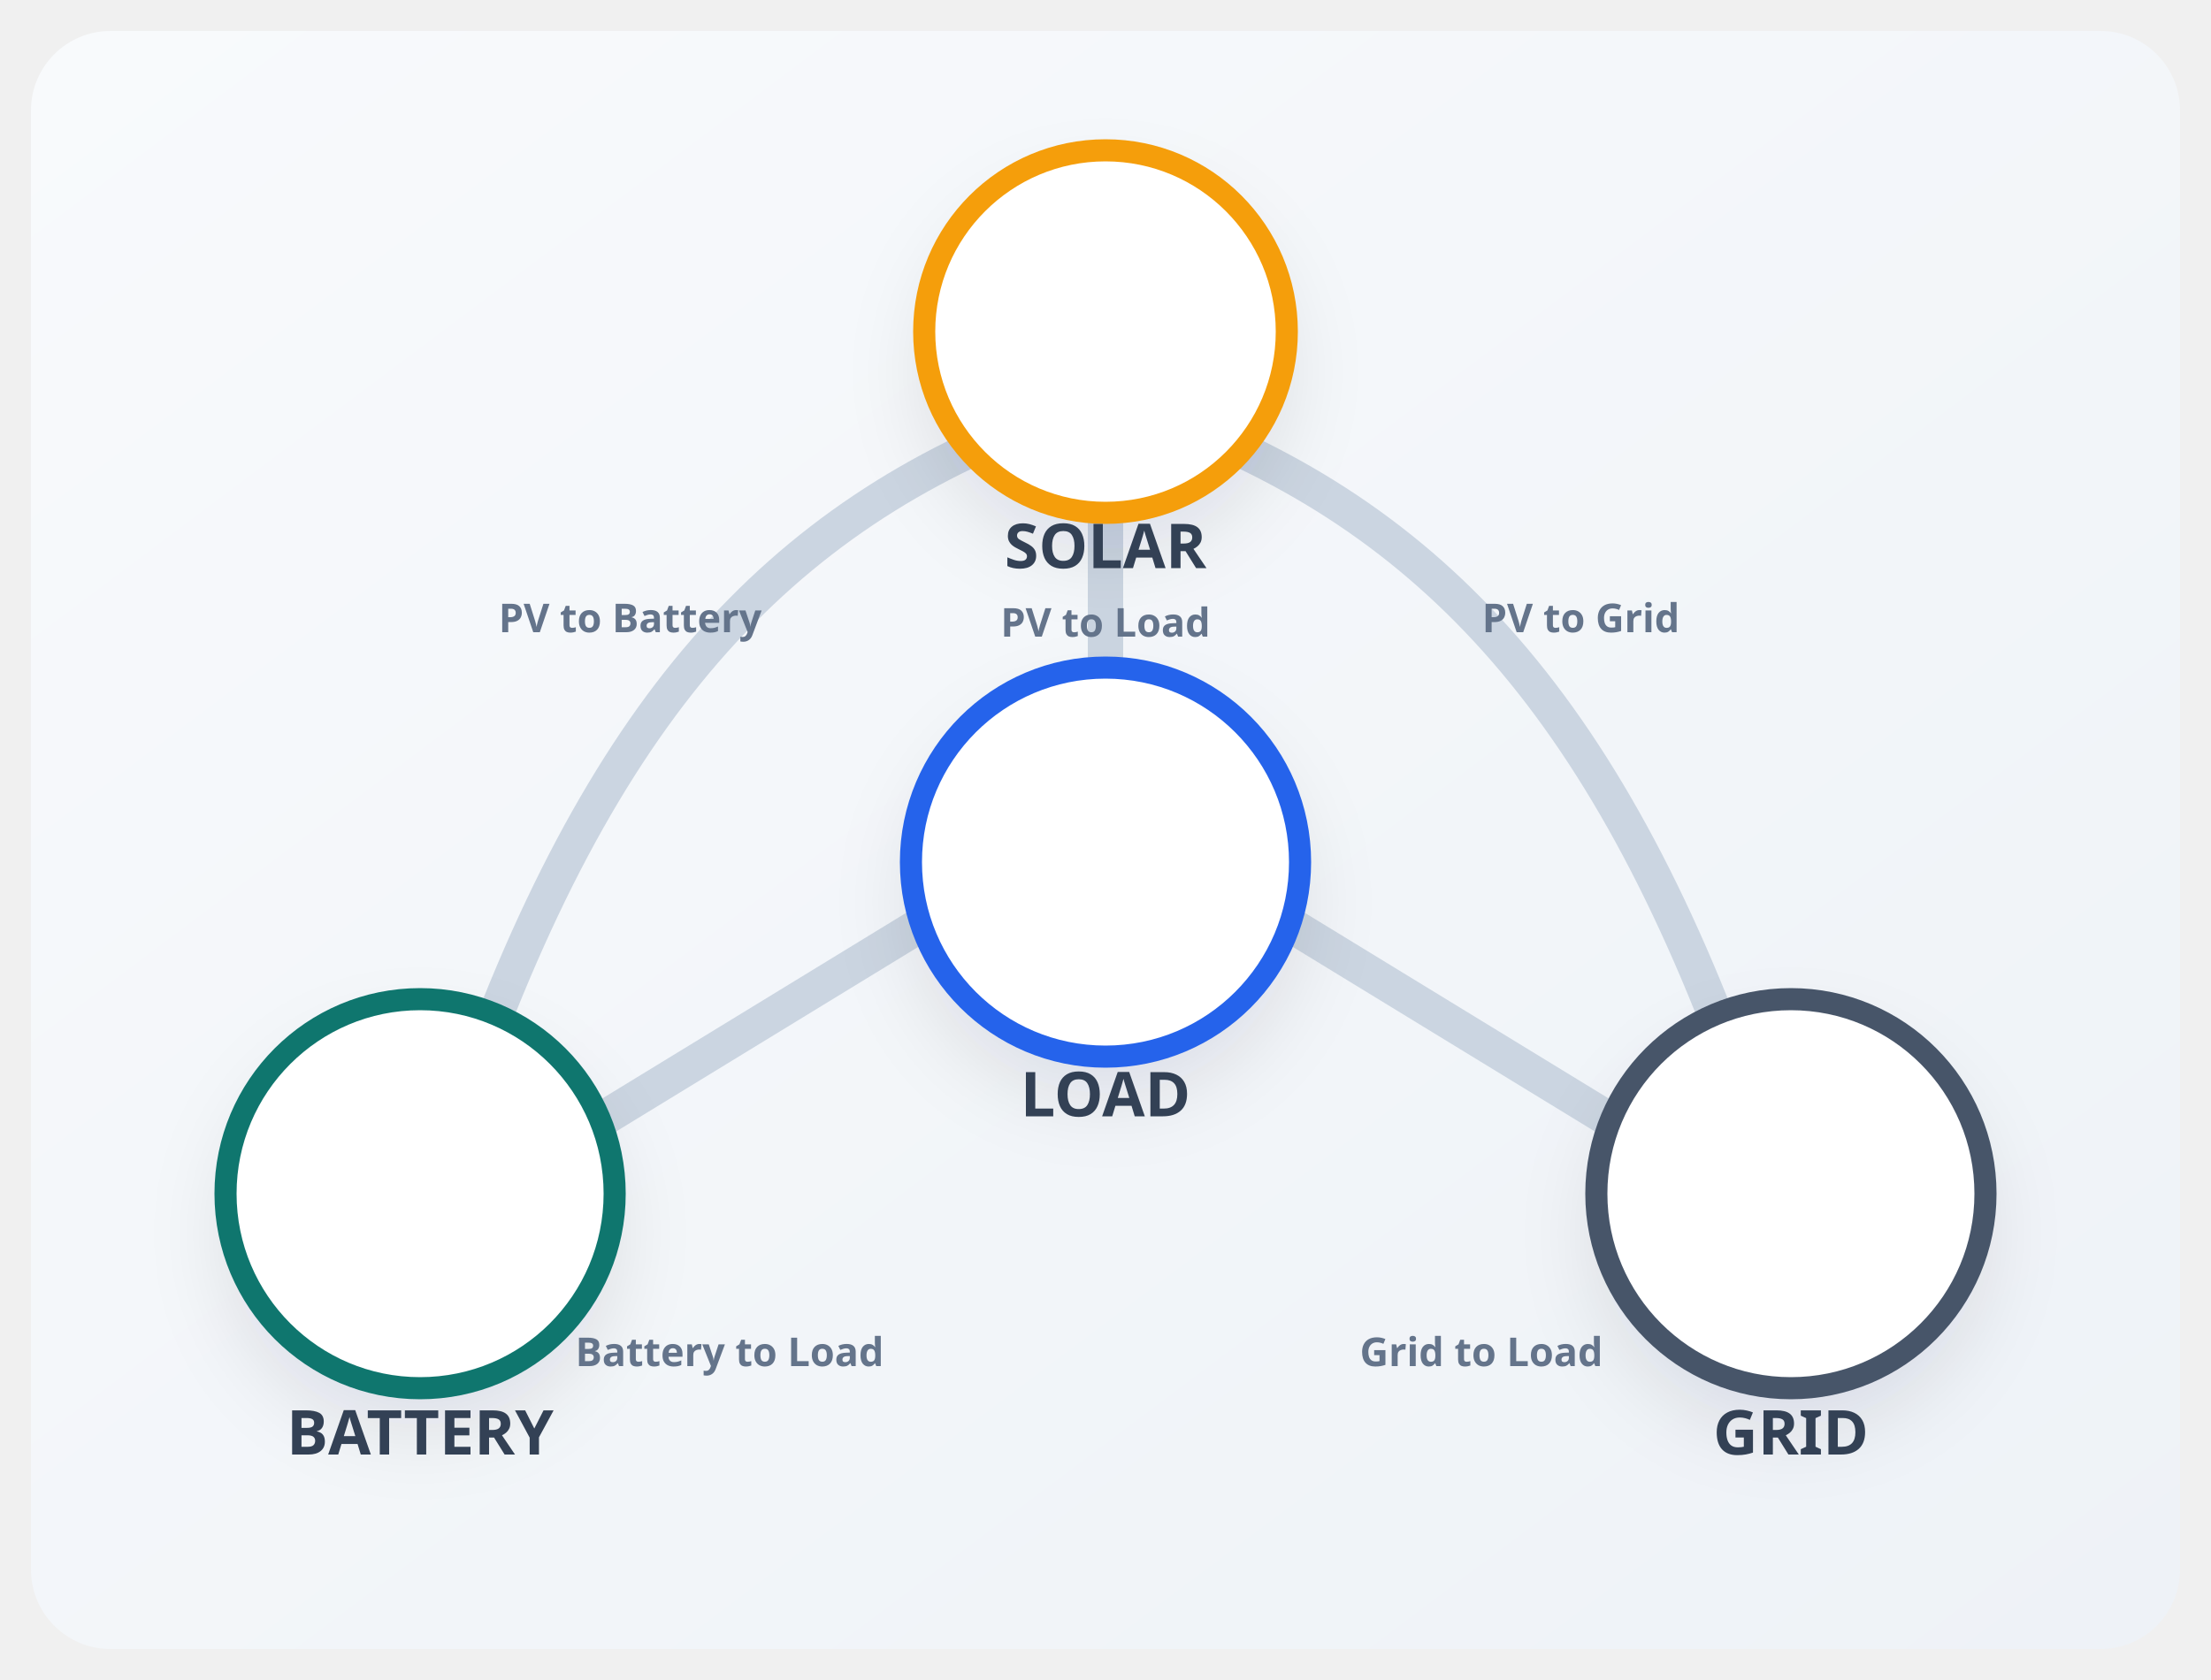
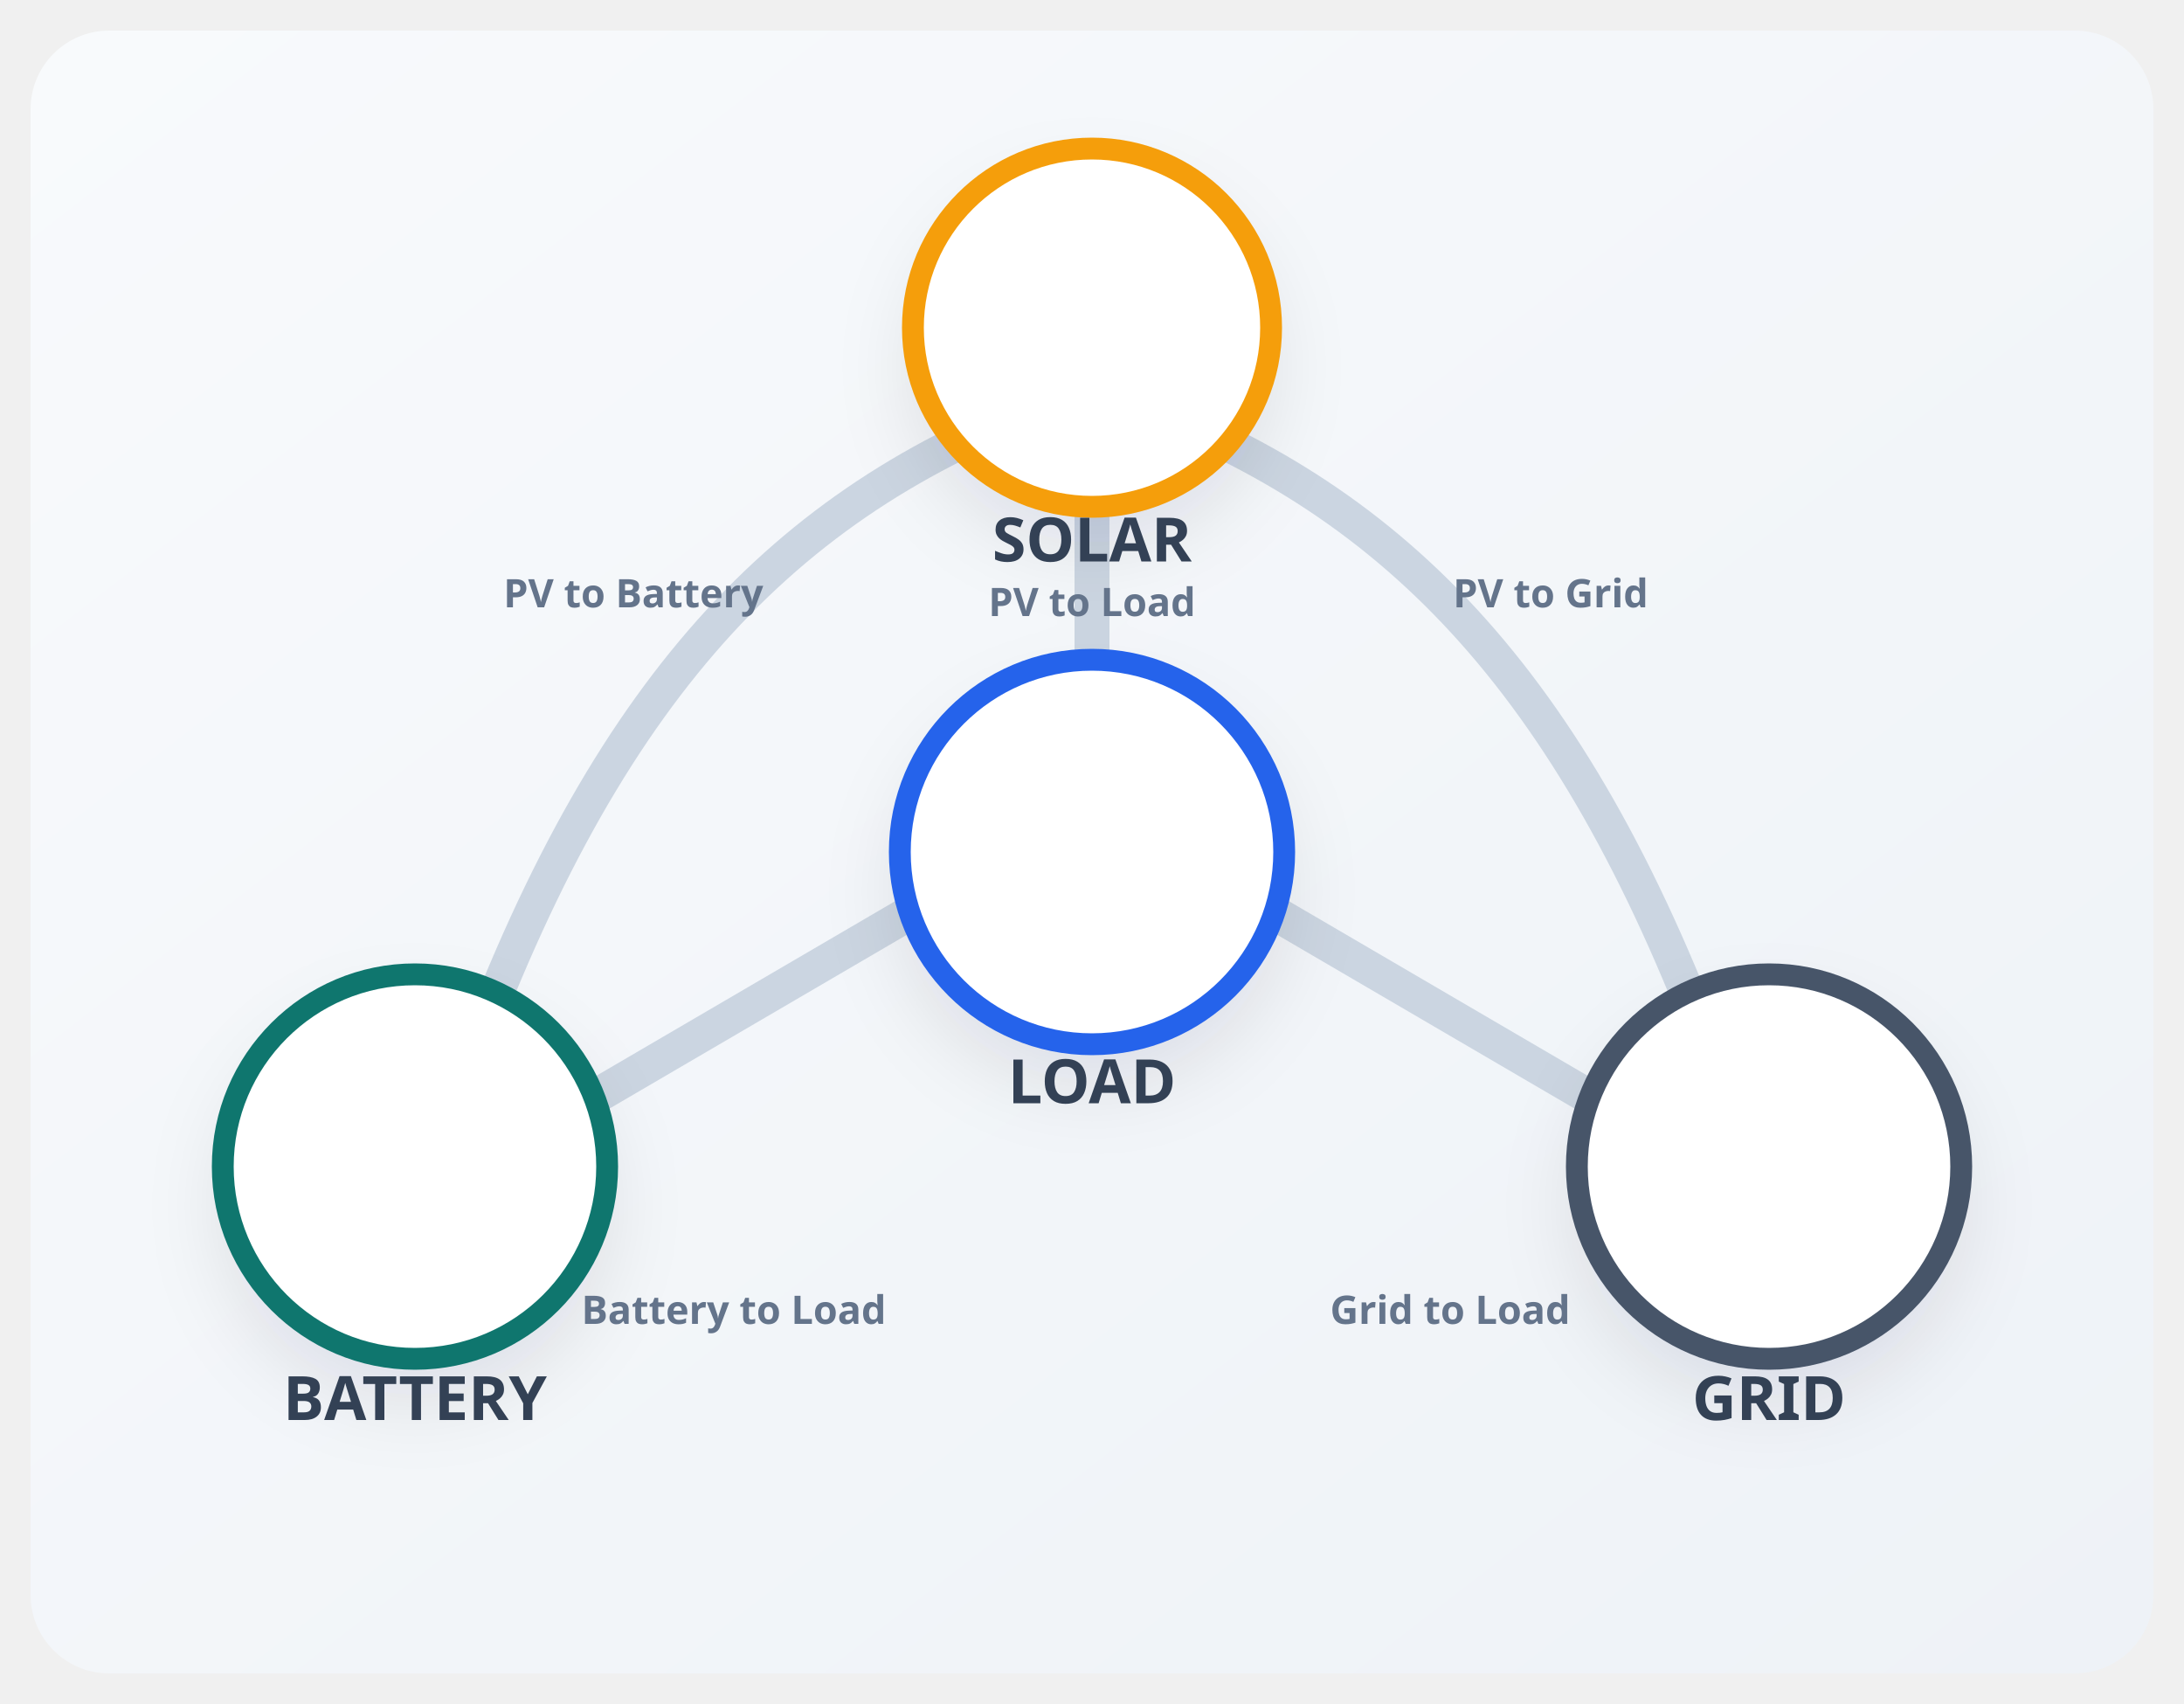
- <svg xmlns="http://www.w3.org/2000/svg" viewBox="0 0 1000 760" role="img" aria-labelledby="title desc">
+ <svg xmlns="http://www.w3.org/2000/svg" viewBox="0 0 1000 780" role="img" aria-labelledby="title desc">
  <defs>
    <linearGradient id="panel" x1="0%" y1="0%" x2="100%" y2="100%">
      <stop offset="0%" stop-color="#f8fafc" />
      <stop offset="100%" stop-color="#eef2f7" />
    </linearGradient>
    <filter id="shadow" x="-20%" y="-20%" width="140%" height="140%">
      <feDropShadow dx="0" dy="18" stdDeviation="18" flood-color="#0f172a" flood-opacity="0.10" />
    </filter>
  </defs>
-   <rect x="14" y="14" width="972" height="732" rx="36" fill="url(#panel)" />
+   <rect x="14" y="14" width="972" height="752" rx="36" fill="url(#panel)" />
  <g stroke-linecap="round" stroke="#cbd5e1" stroke-width="16" fill="none">
-     <path d="M 500 180 C 370 220 285 300 220 470" />
-     <path d="M 500 180 C 630 220 715 300 780 470" />
+     <path d="M 500 178 C 372 220 288 300 222 468" />
+     <path d="M 500 178 C 628 220 712 300 778 468" />
    <line x1="500" y1="180" x2="500" y2="330" />
-     <line x1="250" y1="520" x2="430" y2="410" />
-     <line x1="570" y1="410" x2="750" y2="520" />
+     <line x1="252" y1="514" x2="430" y2="410" />
+     <line x1="570" y1="410" x2="748" y2="514" />
  </g>
  <g fill="#ffffff" filter="url(#shadow)">
    <circle cx="500" cy="150" r="82" />
    <circle cx="500" cy="390" r="88" />
-     <circle cx="190" cy="540" r="88" />
-     <circle cx="810" cy="540" r="88" />
+     <circle cx="190" cy="534" r="88" />
+     <circle cx="810" cy="534" r="88" />
  </g>
  <g fill="none" stroke-width="10">
    <circle cx="500" cy="150" r="82" stroke="#f59e0b" />
    <circle cx="500" cy="390" r="88" stroke="#2563eb" />
-     <circle cx="190" cy="540" r="88" stroke="#0f766e" />
-     <circle cx="810" cy="540" r="88" stroke="#475569" />
+     <circle cx="190" cy="534" r="88" stroke="#0f766e" />
+     <circle cx="810" cy="534" r="88" stroke="#475569" />
  </g>
  <g fill="#334155" font-family="'Avenir Next', 'Trebuchet MS', sans-serif" text-anchor="middle">
    <text x="500" y="257" font-size="28" font-weight="700">SOLAR</text>
    <text x="500" y="505" font-size="28" font-weight="700">LOAD</text>
-     <text x="190" y="658" font-size="28" font-weight="700">BATTERY</text>
-     <text x="810" y="658" font-size="28" font-weight="700">GRID</text>
+     <text x="190" y="650" font-size="28" font-weight="700">BATTERY</text>
+     <text x="810" y="650" font-size="28" font-weight="700">GRID</text>
  </g>
  <g fill="#64748b" font-family="'Avenir Next', 'Trebuchet MS', sans-serif" text-anchor="middle">
-     <text x="285" y="286" font-size="18" font-weight="700">PV to Battery</text>
-     <text x="500" y="288" font-size="18" font-weight="700">PV to Load</text>
-     <text x="715" y="286" font-size="18" font-weight="700">PV to Grid</text>
-     <text x="330" y="618" font-size="18" font-weight="700">Battery to Load</text>
-     <text x="670" y="618" font-size="18" font-weight="700">Grid to Load</text>
+     <text x="290" y="278" font-size="18" font-weight="700">PV to Battery</text>
+     <text x="500" y="282" font-size="18" font-weight="700">PV to Load</text>
+     <text x="710" y="278" font-size="18" font-weight="700">PV to Grid</text>
+     <text x="336" y="606" font-size="18" font-weight="700">Battery to Load</text>
+     <text x="664" y="606" font-size="18" font-weight="700">Grid to Load</text>
  </g>
</svg>
